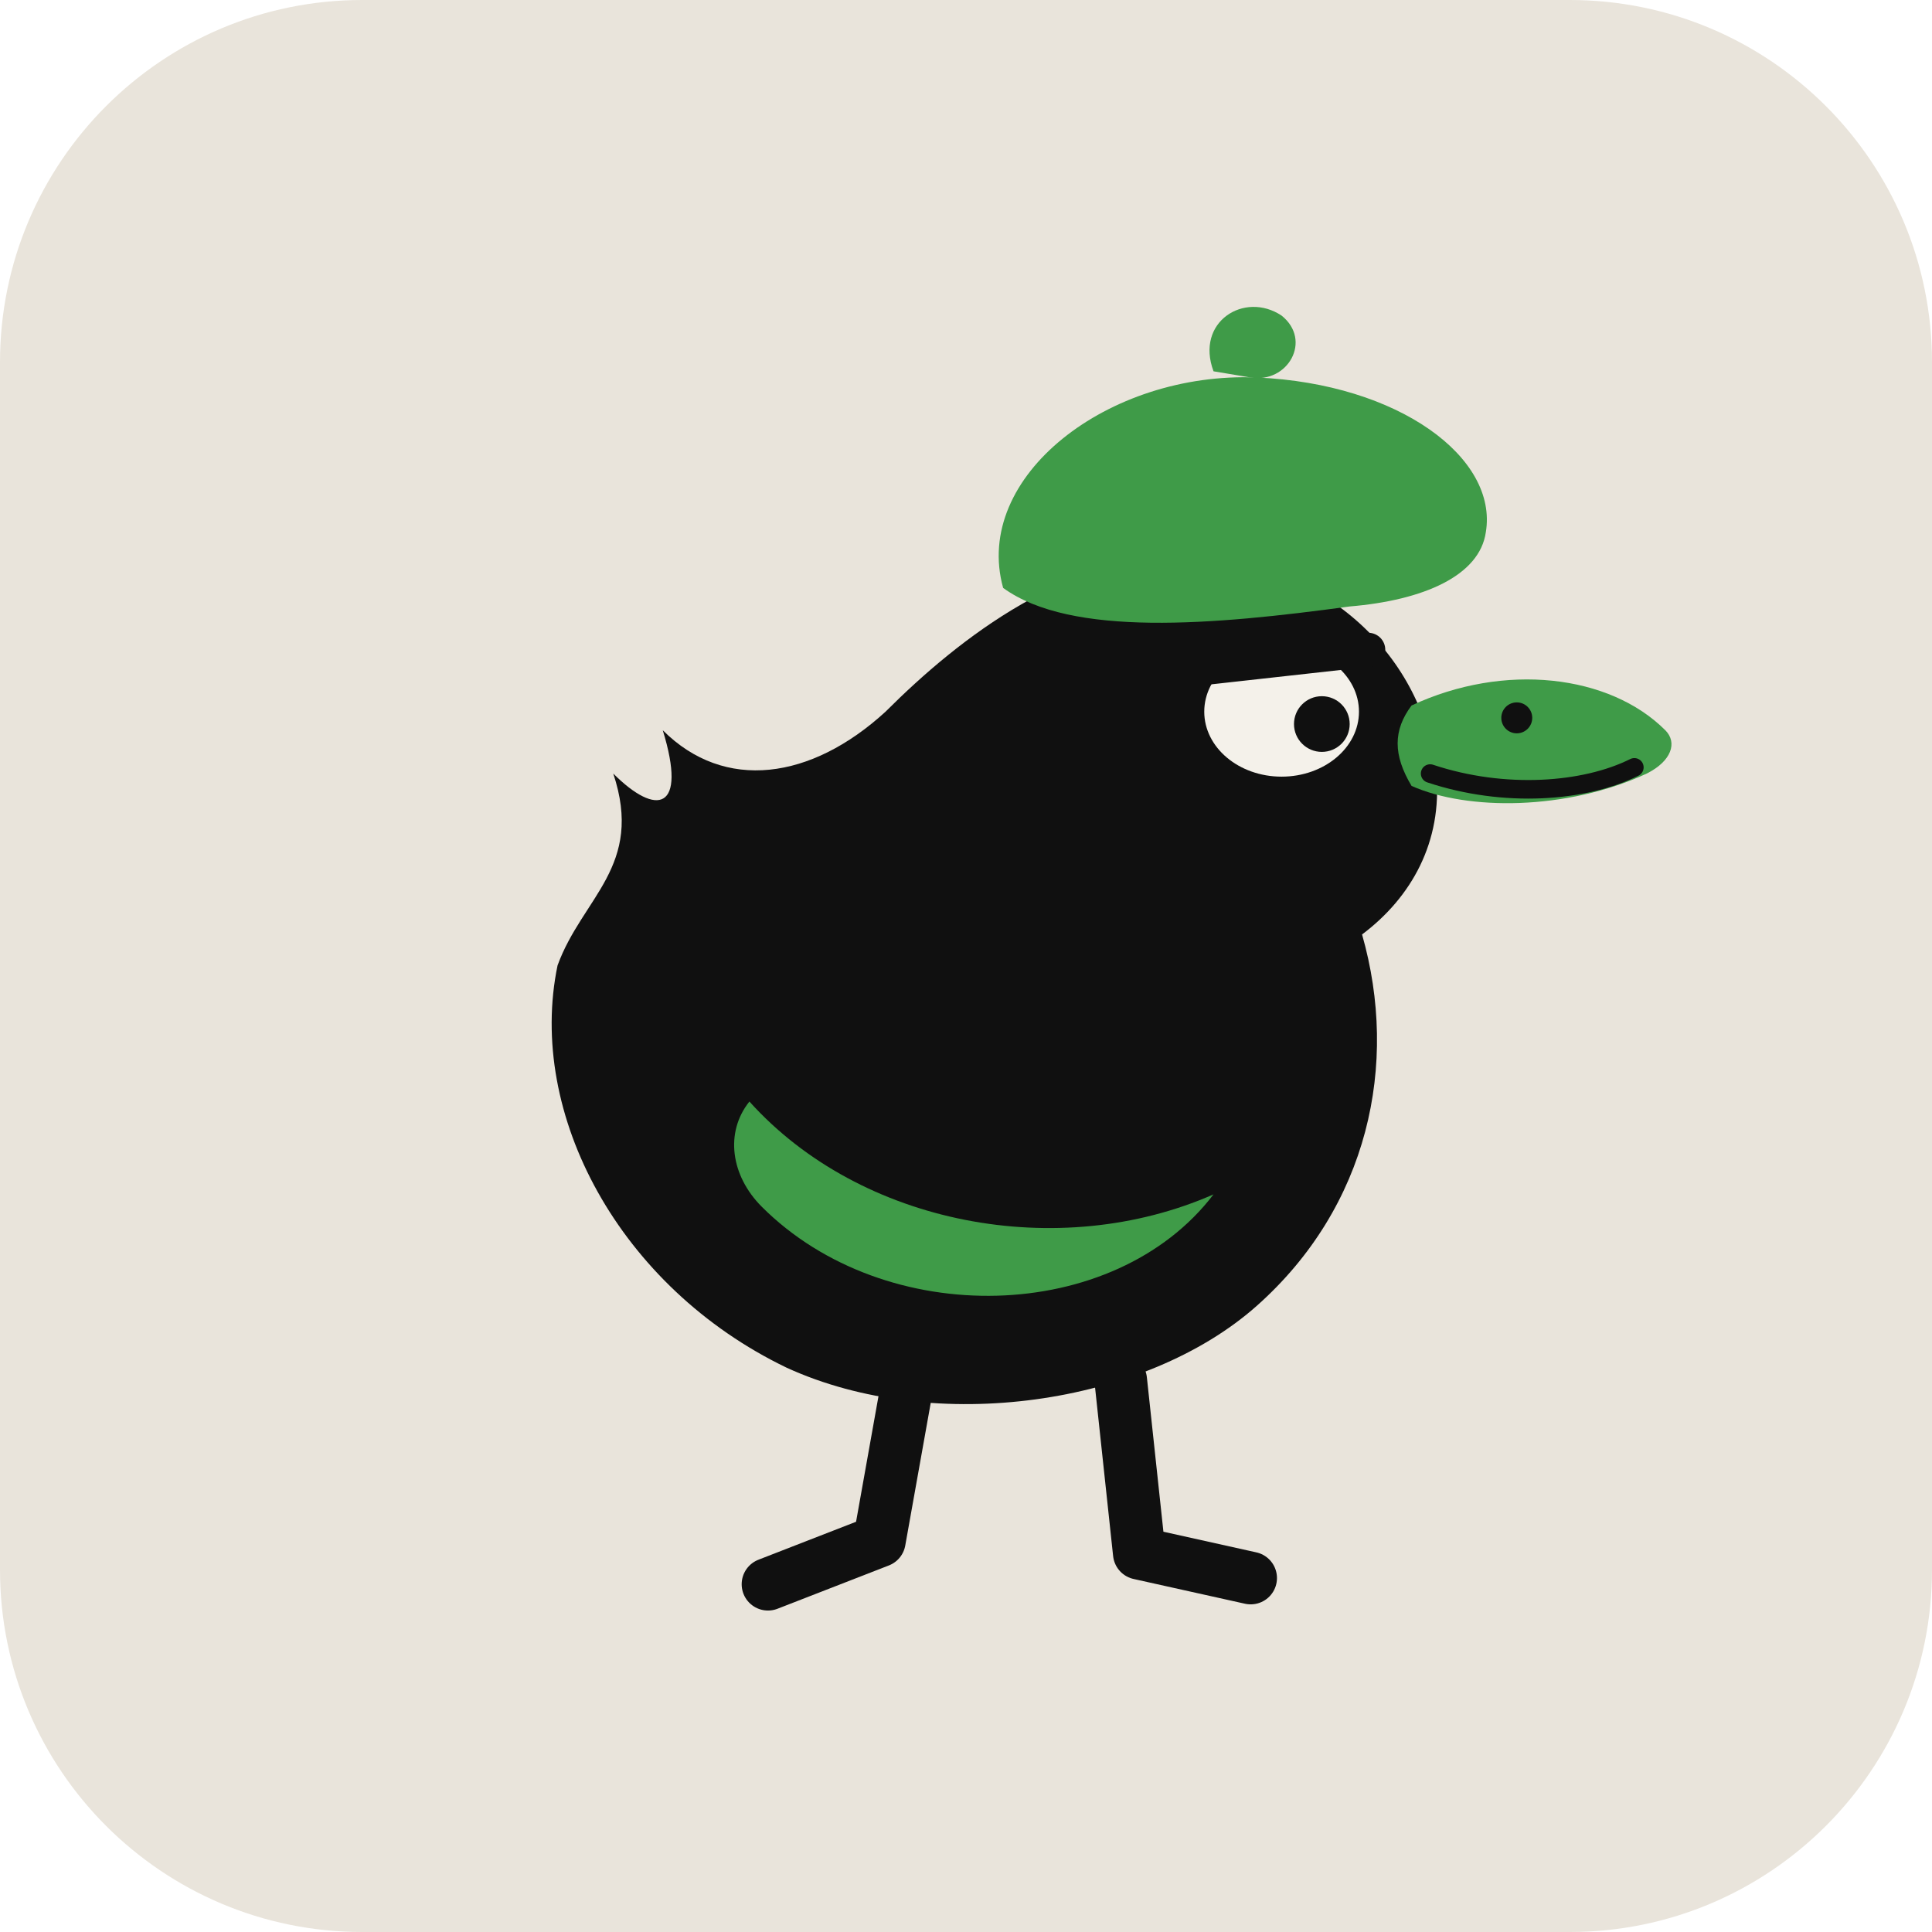
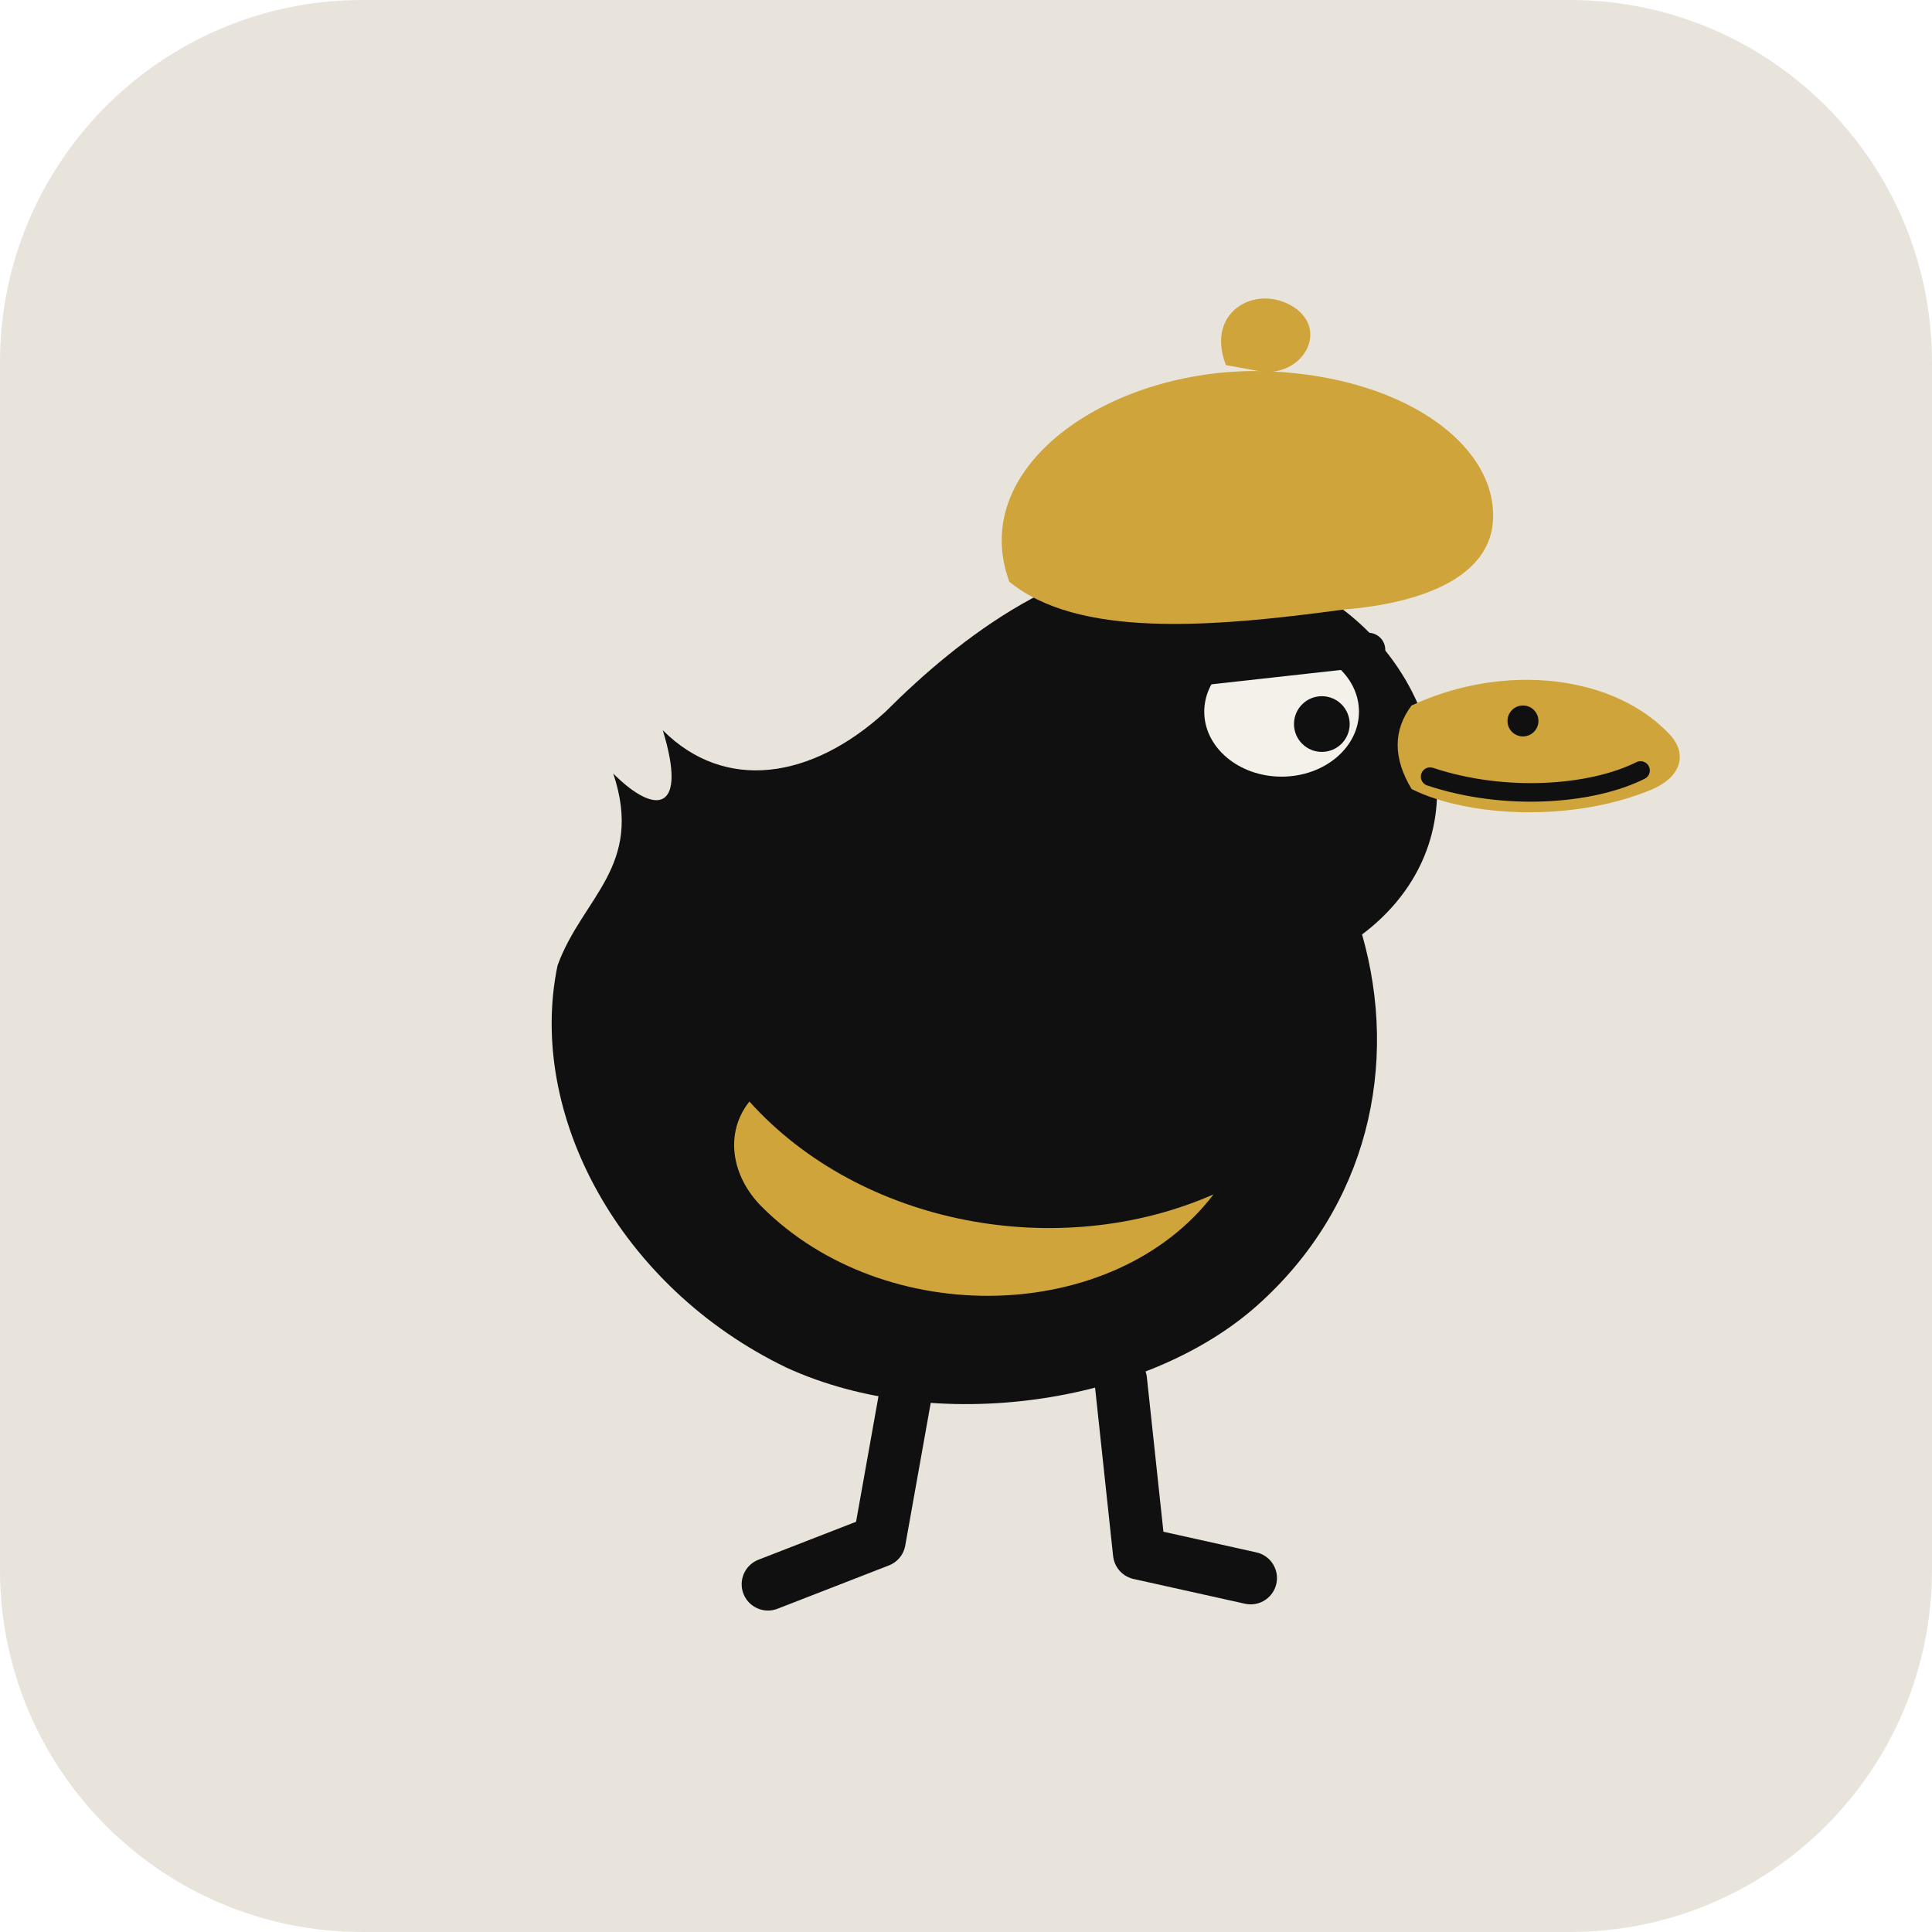
<svg xmlns="http://www.w3.org/2000/svg" viewBox="0 0 512 512">
  <rect width="512" height="512" rx="96" fill="#E9E4DB" />
  <g transform="translate(51,41) scale(0.82)">
    <g>
      <path d="M232 392 L222 448 L186 462" fill="none" stroke="#101010" stroke-width="17" stroke-linecap="round" stroke-linejoin="round" />
      <path d="M300 396 L306 452 L342 460" fill="none" stroke="#101010" stroke-width="17" stroke-linecap="round" stroke-linejoin="round" />
      <path d="M118 262              C 126 240, 146 230, 136 200              C 150 214, 160 212, 152 186              C 172 206, 200 202, 224 180              C 248 156, 284 128, 324 130              C 366 132, 398 162, 402 200              C 404 222, 394 240, 378 252              C 390 294, 380 340, 344 372              C 308 404, 240 414, 192 392              C 138 366, 108 310, 118 262 Z" fill="#101010" />
-       <path d="M394 178              C 424 164, 458 168, 476 186              C 480 190, 478 196, 470 200              C 444 212, 412 212, 394 204              C 388 194, 388 186, 394 178 Z" fill="#3F9B48" />
-       <path d="M400 200 C 424 208, 450 206, 466 198" fill="none" stroke="#101010" stroke-width="6" stroke-linecap="round" />
-       <circle cx="428" cy="182" r="5" fill="#101010" />
+       <path d="M394 178              C 424 164, 460 168, 478 188              C 483 194, 481 201, 472 205              C 446 216, 412 214, 394 205              C 388 195, 388 186, 394 178 Z" fill="#CFA43A" />
+       <path d="M400 201 C 424 209, 452 207, 468 199" fill="none" stroke="#101010" stroke-width="6" stroke-linecap="round" />
+       <circle cx="430" cy="183" r="5" fill="#101010" />
      <ellipse cx="352" cy="180" rx="25" ry="21" fill="#F4F1EA" />
      <circle cx="365" cy="184" r="9" fill="#101010" />
      <path d="M326 166 L 380 160" stroke="#101010" stroke-width="11" stroke-linecap="round" />
-       <path d="M262 140              C 252 104, 296 70, 344 72              C 390 74, 422 98, 418 122              C 416 136, 398 144, 374 146              C 330 152, 284 156, 262 140 Z" fill="#3F9B48" />
-       <path d="M330 70 C 324 54, 340 44, 352 52 C 362 60, 354 74, 342 72" fill="#3F9B48" />
-       <path d="M180 306              C 216 346, 280 358, 330 336              C 298 378, 224 380, 184 340              C 174 330, 172 316, 180 306 Z" fill="#3F9B48" />
+       <path d="M264 138              C 250 100, 298 68, 348 70              C 394 72, 424 96, 420 121              C 417 137, 397 145, 372 147              C 328 153, 286 156, 264 138 Z" fill="#CFA43A" />
+       <path d="M334 68 C 327 50, 345 41, 357 50 C 367 58, 358 72, 345 70" fill="#CFA43A" />
+       <path d="M180 306              C 216 346, 280 358, 330 336              C 298 378, 224 380, 184 340              C 174 330, 172 316, 180 306 Z" fill="#CFA43A" />
    </g>
  </g>
</svg>
